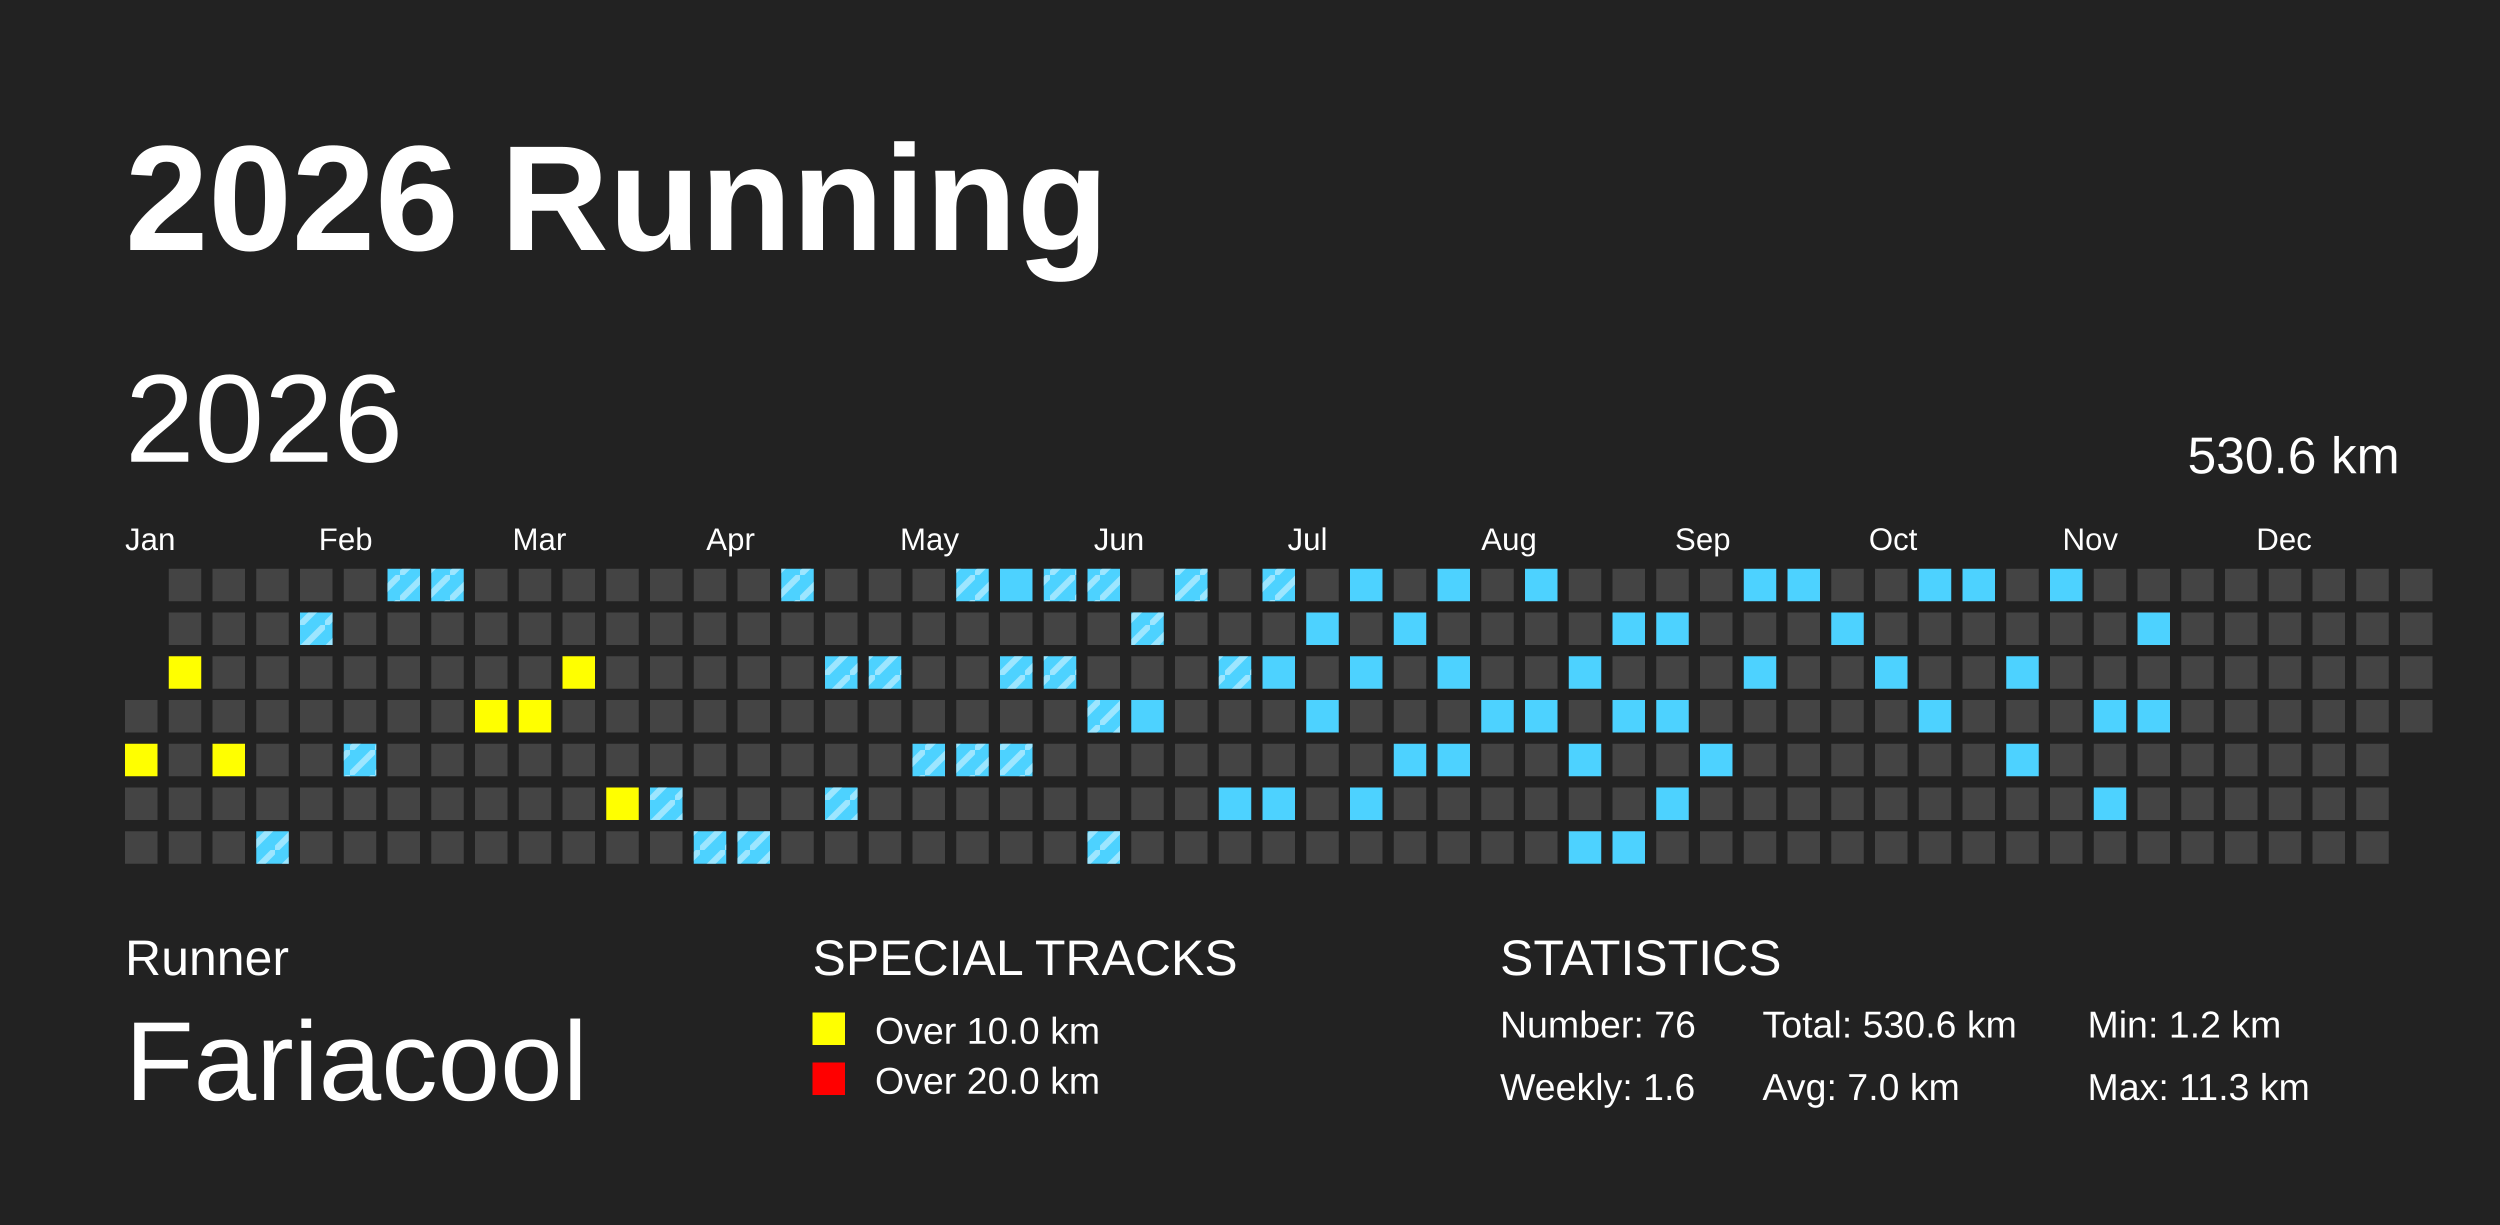
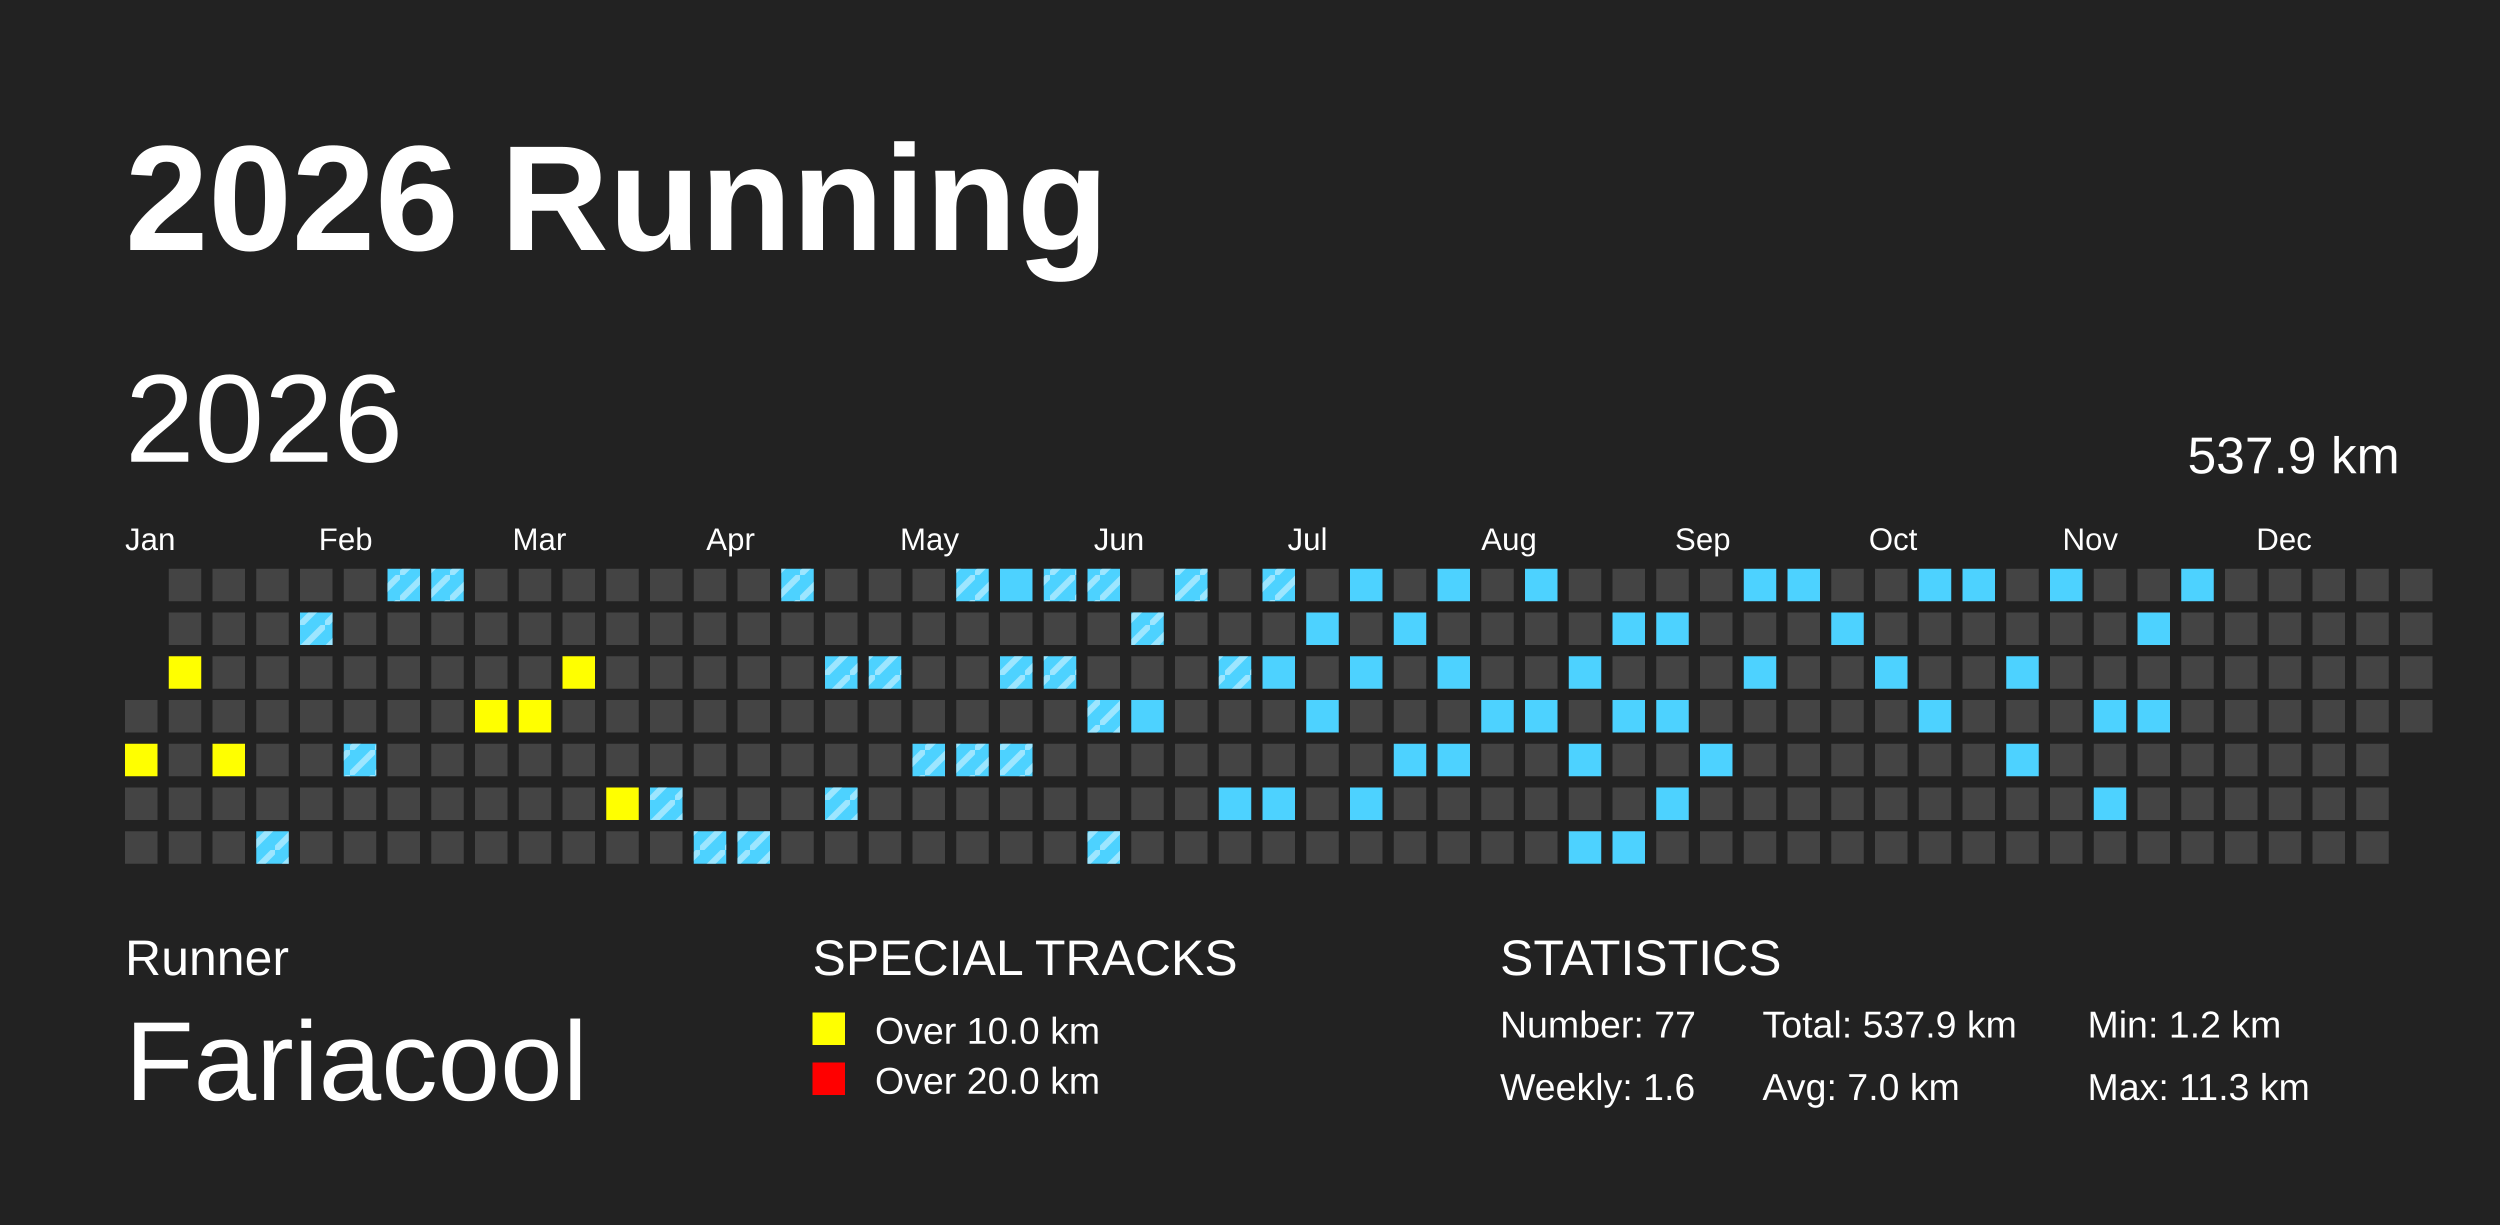
<svg xmlns="http://www.w3.org/2000/svg" baseProfile="full" height="98mm" version="1.1" viewBox="0,0,200,98" width="200mm">
  <defs>
    <pattern height="2" id="indoor-stripe" patternUnits="userSpaceOnUse" width="2">
      <line stroke="white" stroke-opacity="0.45" stroke-width="0.5" x1="0" x2="2" y1="2" y2="0" />
    </pattern>
  </defs>
  <rect fill="#222222" height="98" width="200" x="0" y="0" />
  <text fill="#FFFFFF" style="font-size:12px; font-family:Arial; font-weight:bold;" x="10" y="20">2026 Running</text>
  <text fill="#FFFFFF" style="font-size:4px; font-family:Arial" x="10" y="78">Runner</text>
  <text fill="#FFFFFF" style="font-size:9px; font-family:Arial" x="10" y="88">Fariacool</text>
  <text fill="#FFFFFF" style="font-size:4px; font-family:Arial" x="65" y="78">SPECIAL TRACKS</text>
  <rect fill="yellow" height="2.6" width="2.6" x="65" y="81" />
  <text fill="#FFFFFF" style="font-size:3px; font-family:Arial" x="70" y="83.5">Over 10.0 km</text>
  <rect fill="red" height="2.6" width="2.6" x="65" y="85" />
  <text fill="#FFFFFF" style="font-size:3px; font-family:Arial" x="70" y="87.5">Over 20.0 km</text>
  <text fill="#FFFFFF" style="font-size:4px; font-family:Arial" x="120" y="78">STATISTICS</text>
-   <text fill="#FFFFFF" style="font-size:3px; font-family:Arial" x="120" y="83">Number: 76</text>
+   <text fill="#FFFFFF" style="font-size:3px; font-family:Arial" x="120" y="83">Number: 77</text>
  <text fill="#FFFFFF" style="font-size:3px; font-family:Arial" x="120" y="88">Weekly: 1.6</text>
-   <text fill="#FFFFFF" style="font-size:3px; font-family:Arial" x="141" y="83">Total: 530.6 km</text>
+   <text fill="#FFFFFF" style="font-size:3px; font-family:Arial" x="141" y="83">Total: 537.9 km</text>
  <text fill="#FFFFFF" style="font-size:3px; font-family:Arial" x="141" y="88">Avg: 7.0 km</text>
  <text fill="#FFFFFF" style="font-size:3px; font-family:Arial" x="167" y="83">Min: 1.2 km</text>
  <text fill="#FFFFFF" style="font-size:3px; font-family:Arial" x="167" y="88">Max: 11.3 km</text>
  <text dominant-baseline="hanging" fill="#FFFFFF" style="font-size:10.0px; font-family:Arial;" x="10" y="30">2026</text>
-   <text dominant-baseline="hanging" fill="#FFFFFF" style="font-size:4.125px; font-family:Arial;" x="175" y="35">530.6 km</text>
+   <text dominant-baseline="hanging" fill="#FFFFFF" style="font-size:4.125px; font-family:Arial;" x="175" y="35">537.9 km</text>
  <text fill="#FFFFFF" style="font-size:2.5px; font-family:Arial" x="10.0" y="44">Jan</text>
  <text fill="#FFFFFF" style="font-size:2.5px; font-family:Arial" x="25.5" y="44">Feb</text>
  <text fill="#FFFFFF" style="font-size:2.5px; font-family:Arial" x="41.0" y="44">Mar</text>
  <text fill="#FFFFFF" style="font-size:2.5px; font-family:Arial" x="56.5" y="44">Apr</text>
  <text fill="#FFFFFF" style="font-size:2.5px; font-family:Arial" x="72.0" y="44">May</text>
  <text fill="#FFFFFF" style="font-size:2.5px; font-family:Arial" x="87.5" y="44">Jun</text>
  <text fill="#FFFFFF" style="font-size:2.5px; font-family:Arial" x="103.0" y="44">Jul</text>
  <text fill="#FFFFFF" style="font-size:2.5px; font-family:Arial" x="118.5" y="44">Aug</text>
  <text fill="#FFFFFF" style="font-size:2.5px; font-family:Arial" x="134.0" y="44">Sep</text>
  <text fill="#FFFFFF" style="font-size:2.5px; font-family:Arial" x="149.5" y="44">Oct</text>
  <text fill="#FFFFFF" style="font-size:2.5px; font-family:Arial" x="165.0" y="44">Nov</text>
  <text fill="#FFFFFF" style="font-size:2.5px; font-family:Arial" x="180.5" y="44">Dec</text>
  <rect fill="#444444" height="2.6" width="2.6" x="10.0" y="56.0" />
  <rect fill="yellow" height="2.6" width="2.6" x="10.0" y="59.5" />
  <rect fill="#444444" height="2.6" width="2.6" x="10.0" y="63.0" />
  <rect fill="#444444" height="2.6" width="2.6" x="10.0" y="66.5" />
  <rect fill="#444444" height="2.6" width="2.6" x="13.5" y="45.5" />
  <rect fill="#444444" height="2.6" width="2.6" x="13.5" y="49.0" />
  <rect fill="yellow" height="2.6" width="2.6" x="13.5" y="52.5" />
  <rect fill="#444444" height="2.6" width="2.6" x="13.5" y="56.0" />
  <rect fill="#444444" height="2.6" width="2.6" x="13.5" y="59.5" />
  <rect fill="#444444" height="2.6" width="2.6" x="13.5" y="63.0" />
  <rect fill="#444444" height="2.6" width="2.6" x="13.5" y="66.5" />
  <rect fill="#444444" height="2.6" width="2.6" x="17.0" y="45.5" />
  <rect fill="#444444" height="2.6" width="2.6" x="17.0" y="49.0" />
  <rect fill="#444444" height="2.6" width="2.6" x="17.0" y="52.5" />
  <rect fill="#444444" height="2.6" width="2.6" x="17.0" y="56.0" />
  <rect fill="yellow" height="2.6" width="2.6" x="17.0" y="59.5" />
  <rect fill="#444444" height="2.6" width="2.6" x="17.0" y="63.0" />
  <rect fill="#444444" height="2.6" width="2.6" x="17.0" y="66.5" />
  <rect fill="#444444" height="2.6" width="2.6" x="20.5" y="45.5" />
  <rect fill="#444444" height="2.6" width="2.6" x="20.5" y="49.0" />
  <rect fill="#444444" height="2.6" width="2.6" x="20.5" y="52.5" />
  <rect fill="#444444" height="2.6" width="2.6" x="20.5" y="56.0" />
  <rect fill="#444444" height="2.6" width="2.6" x="20.5" y="59.5" />
  <rect fill="#444444" height="2.6" width="2.6" x="20.5" y="63.0" />
  <rect fill="#4DD2FF" height="2.6" width="2.6" x="20.5" y="66.5" />
  <rect fill="url(#indoor-stripe)" height="2.6" style="pointer-events: none;" width="2.6" x="20.5" y="66.5" />
  <rect fill="#444444" height="2.6" width="2.6" x="24.0" y="45.5" />
  <rect fill="#4DD2FF" height="2.6" width="2.6" x="24.0" y="49.0" />
  <rect fill="url(#indoor-stripe)" height="2.6" style="pointer-events: none;" width="2.6" x="24.0" y="49.0" />
  <rect fill="#444444" height="2.6" width="2.6" x="24.0" y="52.5" />
  <rect fill="#444444" height="2.6" width="2.6" x="24.0" y="56.0" />
  <rect fill="#444444" height="2.6" width="2.6" x="24.0" y="59.5" />
  <rect fill="#444444" height="2.6" width="2.6" x="24.0" y="63.0" />
  <rect fill="#444444" height="2.6" width="2.6" x="24.0" y="66.5" />
  <rect fill="#444444" height="2.6" width="2.6" x="27.5" y="45.5" />
  <rect fill="#444444" height="2.6" width="2.6" x="27.5" y="49.0" />
  <rect fill="#444444" height="2.6" width="2.6" x="27.5" y="52.5" />
  <rect fill="#444444" height="2.6" width="2.6" x="27.5" y="56.0" />
  <rect fill="#4DD2FF" height="2.6" width="2.6" x="27.5" y="59.5" />
  <rect fill="url(#indoor-stripe)" height="2.6" style="pointer-events: none;" width="2.6" x="27.5" y="59.5" />
  <rect fill="#444444" height="2.6" width="2.6" x="27.5" y="63.0" />
  <rect fill="#444444" height="2.6" width="2.6" x="27.5" y="66.5" />
  <rect fill="#4DD2FF" height="2.6" width="2.6" x="31.0" y="45.5" />
  <rect fill="url(#indoor-stripe)" height="2.6" style="pointer-events: none;" width="2.6" x="31.0" y="45.5" />
  <rect fill="#444444" height="2.6" width="2.6" x="31.0" y="49.0" />
  <rect fill="#444444" height="2.6" width="2.6" x="31.0" y="52.5" />
  <rect fill="#444444" height="2.6" width="2.6" x="31.0" y="56.0" />
  <rect fill="#444444" height="2.6" width="2.6" x="31.0" y="59.5" />
  <rect fill="#444444" height="2.6" width="2.6" x="31.0" y="63.0" />
  <rect fill="#444444" height="2.6" width="2.6" x="31.0" y="66.5" />
  <rect fill="#4DD2FF" height="2.6" width="2.6" x="34.5" y="45.5" />
  <rect fill="url(#indoor-stripe)" height="2.6" style="pointer-events: none;" width="2.6" x="34.5" y="45.5" />
  <rect fill="#444444" height="2.6" width="2.6" x="34.5" y="49.0" />
  <rect fill="#444444" height="2.6" width="2.6" x="34.5" y="52.5" />
  <rect fill="#444444" height="2.6" width="2.6" x="34.5" y="56.0" />
  <rect fill="#444444" height="2.6" width="2.6" x="34.5" y="59.5" />
  <rect fill="#444444" height="2.6" width="2.6" x="34.5" y="63.0" />
  <rect fill="#444444" height="2.6" width="2.6" x="34.5" y="66.5" />
  <rect fill="#444444" height="2.6" width="2.6" x="38.0" y="45.5" />
  <rect fill="#444444" height="2.6" width="2.6" x="38.0" y="49.0" />
  <rect fill="#444444" height="2.6" width="2.6" x="38.0" y="52.5" />
  <rect fill="yellow" height="2.6" width="2.6" x="38.0" y="56.0" />
  <rect fill="#444444" height="2.6" width="2.6" x="38.0" y="59.5" />
  <rect fill="#444444" height="2.6" width="2.6" x="38.0" y="63.0" />
  <rect fill="#444444" height="2.6" width="2.6" x="38.0" y="66.5" />
  <rect fill="#444444" height="2.6" width="2.6" x="41.5" y="45.5" />
  <rect fill="#444444" height="2.6" width="2.6" x="41.5" y="49.0" />
  <rect fill="#444444" height="2.6" width="2.6" x="41.5" y="52.5" />
  <rect fill="yellow" height="2.6" width="2.6" x="41.5" y="56.0" />
  <rect fill="#444444" height="2.6" width="2.6" x="41.5" y="59.5" />
  <rect fill="#444444" height="2.6" width="2.6" x="41.5" y="63.0" />
  <rect fill="#444444" height="2.6" width="2.6" x="41.5" y="66.5" />
  <rect fill="#444444" height="2.6" width="2.6" x="45.0" y="45.5" />
  <rect fill="#444444" height="2.6" width="2.6" x="45.0" y="49.0" />
  <rect fill="yellow" height="2.6" width="2.6" x="45.0" y="52.5" />
  <rect fill="#444444" height="2.6" width="2.6" x="45.0" y="56.0" />
  <rect fill="#444444" height="2.6" width="2.6" x="45.0" y="59.5" />
  <rect fill="#444444" height="2.6" width="2.6" x="45.0" y="63.0" />
  <rect fill="#444444" height="2.6" width="2.6" x="45.0" y="66.5" />
  <rect fill="#444444" height="2.6" width="2.6" x="48.5" y="45.5" />
  <rect fill="#444444" height="2.6" width="2.6" x="48.5" y="49.0" />
  <rect fill="#444444" height="2.6" width="2.6" x="48.5" y="52.5" />
  <rect fill="#444444" height="2.6" width="2.6" x="48.5" y="56.0" />
  <rect fill="#444444" height="2.6" width="2.6" x="48.5" y="59.5" />
  <rect fill="yellow" height="2.6" width="2.6" x="48.5" y="63.0" />
  <rect fill="#444444" height="2.6" width="2.6" x="48.5" y="66.5" />
  <rect fill="#444444" height="2.6" width="2.6" x="52.0" y="45.5" />
  <rect fill="#444444" height="2.6" width="2.6" x="52.0" y="49.0" />
  <rect fill="#444444" height="2.6" width="2.6" x="52.0" y="52.5" />
  <rect fill="#444444" height="2.6" width="2.6" x="52.0" y="56.0" />
  <rect fill="#444444" height="2.6" width="2.6" x="52.0" y="59.5" />
  <rect fill="#4DD2FF" height="2.6" width="2.6" x="52.0" y="63.0" />
  <rect fill="url(#indoor-stripe)" height="2.6" style="pointer-events: none;" width="2.6" x="52.0" y="63.0" />
  <rect fill="#444444" height="2.6" width="2.6" x="52.0" y="66.5" />
  <rect fill="#444444" height="2.6" width="2.6" x="55.5" y="45.5" />
  <rect fill="#444444" height="2.6" width="2.6" x="55.5" y="49.0" />
  <rect fill="#444444" height="2.6" width="2.6" x="55.5" y="52.5" />
  <rect fill="#444444" height="2.6" width="2.6" x="55.5" y="56.0" />
  <rect fill="#444444" height="2.6" width="2.6" x="55.5" y="59.5" />
  <rect fill="#444444" height="2.6" width="2.6" x="55.5" y="63.0" />
  <rect fill="#4DD2FF" height="2.6" width="2.6" x="55.5" y="66.5" />
  <rect fill="url(#indoor-stripe)" height="2.6" style="pointer-events: none;" width="2.6" x="55.5" y="66.5" />
  <rect fill="#444444" height="2.6" width="2.6" x="59.0" y="45.5" />
  <rect fill="#444444" height="2.6" width="2.6" x="59.0" y="49.0" />
  <rect fill="#444444" height="2.6" width="2.6" x="59.0" y="52.5" />
  <rect fill="#444444" height="2.6" width="2.6" x="59.0" y="56.0" />
  <rect fill="#444444" height="2.6" width="2.6" x="59.0" y="59.5" />
  <rect fill="#444444" height="2.6" width="2.6" x="59.0" y="63.0" />
  <rect fill="#4DD2FF" height="2.6" width="2.6" x="59.0" y="66.5" />
  <rect fill="url(#indoor-stripe)" height="2.6" style="pointer-events: none;" width="2.6" x="59.0" y="66.5" />
  <rect fill="#4DD2FF" height="2.6" width="2.6" x="62.5" y="45.5" />
  <rect fill="url(#indoor-stripe)" height="2.6" style="pointer-events: none;" width="2.6" x="62.5" y="45.5" />
  <rect fill="#444444" height="2.6" width="2.6" x="62.5" y="49.0" />
  <rect fill="#444444" height="2.6" width="2.6" x="62.5" y="52.5" />
  <rect fill="#444444" height="2.6" width="2.6" x="62.5" y="56.0" />
  <rect fill="#444444" height="2.6" width="2.6" x="62.5" y="59.5" />
  <rect fill="#444444" height="2.6" width="2.6" x="62.5" y="63.0" />
  <rect fill="#444444" height="2.6" width="2.6" x="62.5" y="66.5" />
  <rect fill="#444444" height="2.6" width="2.6" x="66.0" y="45.5" />
  <rect fill="#444444" height="2.6" width="2.6" x="66.0" y="49.0" />
  <rect fill="#4DD2FF" height="2.6" width="2.6" x="66.0" y="52.5" />
  <rect fill="url(#indoor-stripe)" height="2.6" style="pointer-events: none;" width="2.6" x="66.0" y="52.5" />
  <rect fill="#444444" height="2.6" width="2.6" x="66.0" y="56.0" />
  <rect fill="#444444" height="2.6" width="2.6" x="66.0" y="59.5" />
  <rect fill="#4DD2FF" height="2.6" width="2.6" x="66.0" y="63.0" />
  <rect fill="url(#indoor-stripe)" height="2.6" style="pointer-events: none;" width="2.6" x="66.0" y="63.0" />
  <rect fill="#444444" height="2.6" width="2.6" x="66.0" y="66.5" />
  <rect fill="#444444" height="2.6" width="2.6" x="69.5" y="45.5" />
  <rect fill="#444444" height="2.6" width="2.6" x="69.5" y="49.0" />
  <rect fill="#4DD2FF" height="2.6" width="2.6" x="69.5" y="52.5" />
  <rect fill="url(#indoor-stripe)" height="2.6" style="pointer-events: none;" width="2.6" x="69.5" y="52.5" />
  <rect fill="#444444" height="2.6" width="2.6" x="69.5" y="56.0" />
  <rect fill="#444444" height="2.6" width="2.6" x="69.5" y="59.5" />
  <rect fill="#444444" height="2.6" width="2.6" x="69.5" y="63.0" />
  <rect fill="#444444" height="2.6" width="2.6" x="69.5" y="66.5" />
  <rect fill="#444444" height="2.6" width="2.6" x="73.0" y="45.5" />
  <rect fill="#444444" height="2.6" width="2.6" x="73.0" y="49.0" />
  <rect fill="#444444" height="2.6" width="2.6" x="73.0" y="52.5" />
  <rect fill="#444444" height="2.6" width="2.6" x="73.0" y="56.0" />
  <rect fill="#4DD2FF" height="2.6" width="2.6" x="73.0" y="59.5" />
  <rect fill="url(#indoor-stripe)" height="2.6" style="pointer-events: none;" width="2.6" x="73.0" y="59.5" />
  <rect fill="#444444" height="2.6" width="2.6" x="73.0" y="63.0" />
  <rect fill="#444444" height="2.6" width="2.6" x="73.0" y="66.5" />
  <rect fill="#4DD2FF" height="2.6" width="2.6" x="76.5" y="45.5" />
  <rect fill="url(#indoor-stripe)" height="2.6" style="pointer-events: none;" width="2.6" x="76.5" y="45.5" />
  <rect fill="#444444" height="2.6" width="2.6" x="76.5" y="49.0" />
  <rect fill="#444444" height="2.6" width="2.6" x="76.5" y="52.5" />
  <rect fill="#444444" height="2.6" width="2.6" x="76.5" y="56.0" />
  <rect fill="#4DD2FF" height="2.6" width="2.6" x="76.5" y="59.5" />
  <rect fill="url(#indoor-stripe)" height="2.6" style="pointer-events: none;" width="2.6" x="76.5" y="59.5" />
  <rect fill="#444444" height="2.6" width="2.6" x="76.5" y="63.0" />
  <rect fill="#444444" height="2.6" width="2.6" x="76.5" y="66.5" />
  <rect fill="#4DD2FF" height="2.6" width="2.6" x="80.0" y="45.5" />
  <rect fill="#444444" height="2.6" width="2.6" x="80.0" y="49.0" />
  <rect fill="#4DD2FF" height="2.6" width="2.6" x="80.0" y="52.5" />
  <rect fill="url(#indoor-stripe)" height="2.6" style="pointer-events: none;" width="2.6" x="80.0" y="52.5" />
  <rect fill="#444444" height="2.6" width="2.6" x="80.0" y="56.0" />
  <rect fill="#4DD2FF" height="2.6" width="2.6" x="80.0" y="59.5" />
  <rect fill="url(#indoor-stripe)" height="2.6" style="pointer-events: none;" width="2.6" x="80.0" y="59.5" />
  <rect fill="#444444" height="2.6" width="2.6" x="80.0" y="63.0" />
  <rect fill="#444444" height="2.6" width="2.6" x="80.0" y="66.5" />
  <rect fill="#4DD2FF" height="2.6" width="2.6" x="83.5" y="45.5" />
  <rect fill="url(#indoor-stripe)" height="2.6" style="pointer-events: none;" width="2.6" x="83.5" y="45.5" />
  <rect fill="#444444" height="2.6" width="2.6" x="83.5" y="49.0" />
  <rect fill="#4DD2FF" height="2.6" width="2.6" x="83.5" y="52.5" />
  <rect fill="url(#indoor-stripe)" height="2.6" style="pointer-events: none;" width="2.6" x="83.5" y="52.5" />
  <rect fill="#444444" height="2.6" width="2.6" x="83.5" y="56.0" />
  <rect fill="#444444" height="2.6" width="2.6" x="83.5" y="59.5" />
  <rect fill="#444444" height="2.6" width="2.6" x="83.5" y="63.0" />
  <rect fill="#444444" height="2.6" width="2.6" x="83.5" y="66.5" />
  <rect fill="#4DD2FF" height="2.6" width="2.6" x="87.0" y="45.5" />
  <rect fill="url(#indoor-stripe)" height="2.6" style="pointer-events: none;" width="2.6" x="87.0" y="45.5" />
  <rect fill="#444444" height="2.6" width="2.6" x="87.0" y="49.0" />
  <rect fill="#444444" height="2.6" width="2.6" x="87.0" y="52.5" />
  <rect fill="#4DD2FF" height="2.6" width="2.6" x="87.0" y="56.0" />
  <rect fill="url(#indoor-stripe)" height="2.6" style="pointer-events: none;" width="2.6" x="87.0" y="56.0" />
  <rect fill="#444444" height="2.6" width="2.6" x="87.0" y="59.5" />
  <rect fill="#444444" height="2.6" width="2.6" x="87.0" y="63.0" />
  <rect fill="#4DD2FF" height="2.6" width="2.6" x="87.0" y="66.5" />
  <rect fill="url(#indoor-stripe)" height="2.6" style="pointer-events: none;" width="2.6" x="87.0" y="66.5" />
  <rect fill="#444444" height="2.6" width="2.6" x="90.5" y="45.5" />
  <rect fill="#4DD2FF" height="2.6" width="2.6" x="90.5" y="49.0" />
  <rect fill="url(#indoor-stripe)" height="2.6" style="pointer-events: none;" width="2.6" x="90.5" y="49.0" />
  <rect fill="#444444" height="2.6" width="2.6" x="90.5" y="52.5" />
  <rect fill="#4DD2FF" height="2.6" width="2.6" x="90.5" y="56.0" />
  <rect fill="#444444" height="2.6" width="2.6" x="90.5" y="59.5" />
  <rect fill="#444444" height="2.6" width="2.6" x="90.5" y="63.0" />
  <rect fill="#444444" height="2.6" width="2.6" x="90.5" y="66.5" />
  <rect fill="#4DD2FF" height="2.6" width="2.6" x="94.0" y="45.5" />
  <rect fill="url(#indoor-stripe)" height="2.6" style="pointer-events: none;" width="2.6" x="94.0" y="45.5" />
  <rect fill="#444444" height="2.6" width="2.6" x="94.0" y="49.0" />
  <rect fill="#444444" height="2.6" width="2.6" x="94.0" y="52.5" />
  <rect fill="#444444" height="2.6" width="2.6" x="94.0" y="56.0" />
  <rect fill="#444444" height="2.6" width="2.6" x="94.0" y="59.5" />
  <rect fill="#444444" height="2.6" width="2.6" x="94.0" y="63.0" />
  <rect fill="#444444" height="2.6" width="2.6" x="94.0" y="66.5" />
  <rect fill="#444444" height="2.6" width="2.6" x="97.5" y="45.5" />
  <rect fill="#444444" height="2.6" width="2.6" x="97.5" y="49.0" />
  <rect fill="#4DD2FF" height="2.6" width="2.6" x="97.5" y="52.5" />
  <rect fill="url(#indoor-stripe)" height="2.6" style="pointer-events: none;" width="2.6" x="97.5" y="52.5" />
  <rect fill="#444444" height="2.6" width="2.6" x="97.5" y="56.0" />
  <rect fill="#444444" height="2.6" width="2.6" x="97.5" y="59.5" />
  <rect fill="#4DD2FF" height="2.6" width="2.6" x="97.5" y="63.0" />
  <rect fill="#444444" height="2.6" width="2.6" x="97.5" y="66.5" />
  <rect fill="#4DD2FF" height="2.6" width="2.6" x="101.0" y="45.5" />
  <rect fill="url(#indoor-stripe)" height="2.6" style="pointer-events: none;" width="2.6" x="101.0" y="45.5" />
  <rect fill="#444444" height="2.6" width="2.6" x="101.0" y="49.0" />
  <rect fill="#4DD2FF" height="2.6" width="2.6" x="101.0" y="52.5" />
  <rect fill="#444444" height="2.6" width="2.6" x="101.0" y="56.0" />
  <rect fill="#444444" height="2.6" width="2.6" x="101.0" y="59.5" />
  <rect fill="#4DD2FF" height="2.6" width="2.6" x="101.0" y="63.0" />
  <rect fill="#444444" height="2.6" width="2.6" x="101.0" y="66.5" />
  <rect fill="#444444" height="2.6" width="2.6" x="104.5" y="45.5" />
  <rect fill="#4DD2FF" height="2.6" width="2.6" x="104.5" y="49.0" />
  <rect fill="#444444" height="2.6" width="2.6" x="104.5" y="52.5" />
  <rect fill="#4DD2FF" height="2.6" width="2.6" x="104.5" y="56.0" />
  <rect fill="#444444" height="2.6" width="2.6" x="104.5" y="59.5" />
  <rect fill="#444444" height="2.6" width="2.6" x="104.5" y="63.0" />
  <rect fill="#444444" height="2.6" width="2.6" x="104.5" y="66.5" />
  <rect fill="#4DD2FF" height="2.6" width="2.6" x="108.0" y="45.5" />
  <rect fill="#444444" height="2.6" width="2.6" x="108.0" y="49.0" />
  <rect fill="#4DD2FF" height="2.6" width="2.6" x="108.0" y="52.5" />
  <rect fill="#444444" height="2.6" width="2.6" x="108.0" y="56.0" />
  <rect fill="#444444" height="2.6" width="2.6" x="108.0" y="59.5" />
  <rect fill="#4DD2FF" height="2.6" width="2.6" x="108.0" y="63.0" />
  <rect fill="#444444" height="2.6" width="2.6" x="108.0" y="66.5" />
  <rect fill="#444444" height="2.6" width="2.6" x="111.5" y="45.5" />
  <rect fill="#4DD2FF" height="2.6" width="2.6" x="111.5" y="49.0" />
  <rect fill="#444444" height="2.6" width="2.6" x="111.5" y="52.5" />
  <rect fill="#444444" height="2.6" width="2.6" x="111.5" y="56.0" />
  <rect fill="#4DD2FF" height="2.6" width="2.6" x="111.5" y="59.5" />
  <rect fill="#444444" height="2.6" width="2.6" x="111.5" y="63.0" />
  <rect fill="#444444" height="2.6" width="2.6" x="111.5" y="66.5" />
  <rect fill="#4DD2FF" height="2.6" width="2.6" x="115.0" y="45.5" />
  <rect fill="#444444" height="2.6" width="2.6" x="115.0" y="49.0" />
  <rect fill="#4DD2FF" height="2.6" width="2.6" x="115.0" y="52.5" />
  <rect fill="#444444" height="2.6" width="2.6" x="115.0" y="56.0" />
  <rect fill="#4DD2FF" height="2.6" width="2.6" x="115.0" y="59.5" />
  <rect fill="#444444" height="2.6" width="2.6" x="115.0" y="63.0" />
  <rect fill="#444444" height="2.6" width="2.6" x="115.0" y="66.5" />
  <rect fill="#444444" height="2.6" width="2.6" x="118.5" y="45.5" />
  <rect fill="#444444" height="2.6" width="2.6" x="118.5" y="49.0" />
  <rect fill="#444444" height="2.6" width="2.6" x="118.5" y="52.5" />
  <rect fill="#4DD2FF" height="2.6" width="2.6" x="118.5" y="56.0" />
  <rect fill="#444444" height="2.6" width="2.6" x="118.5" y="59.5" />
  <rect fill="#444444" height="2.6" width="2.6" x="118.5" y="63.0" />
  <rect fill="#444444" height="2.6" width="2.6" x="118.5" y="66.5" />
  <rect fill="#4DD2FF" height="2.6" width="2.6" x="122.0" y="45.5" />
  <rect fill="#444444" height="2.6" width="2.6" x="122.0" y="49.0" />
  <rect fill="#444444" height="2.6" width="2.6" x="122.0" y="52.5" />
  <rect fill="#4DD2FF" height="2.6" width="2.6" x="122.0" y="56.0" />
  <rect fill="#444444" height="2.6" width="2.6" x="122.0" y="59.5" />
  <rect fill="#444444" height="2.6" width="2.6" x="122.0" y="63.0" />
  <rect fill="#444444" height="2.6" width="2.6" x="122.0" y="66.5" />
  <rect fill="#444444" height="2.6" width="2.6" x="125.5" y="45.5" />
  <rect fill="#444444" height="2.6" width="2.6" x="125.5" y="49.0" />
  <rect fill="#4DD2FF" height="2.6" width="2.6" x="125.5" y="52.5" />
  <rect fill="#444444" height="2.6" width="2.6" x="125.5" y="56.0" />
  <rect fill="#4DD2FF" height="2.6" width="2.6" x="125.5" y="59.5" />
  <rect fill="#444444" height="2.6" width="2.6" x="125.5" y="63.0" />
  <rect fill="#4DD2FF" height="2.6" width="2.6" x="125.5" y="66.5" />
  <rect fill="#444444" height="2.6" width="2.6" x="129.0" y="45.5" />
  <rect fill="#4DD2FF" height="2.6" width="2.6" x="129.0" y="49.0" />
  <rect fill="#444444" height="2.6" width="2.6" x="129.0" y="52.5" />
  <rect fill="#4DD2FF" height="2.6" width="2.6" x="129.0" y="56.0" />
  <rect fill="#444444" height="2.6" width="2.6" x="129.0" y="59.5" />
  <rect fill="#444444" height="2.6" width="2.6" x="129.0" y="63.0" />
  <rect fill="#4DD2FF" height="2.6" width="2.6" x="129.0" y="66.5" />
  <rect fill="#444444" height="2.6" width="2.6" x="132.5" y="45.5" />
  <rect fill="#4DD2FF" height="2.6" width="2.6" x="132.5" y="49.0" />
  <rect fill="#444444" height="2.6" width="2.6" x="132.5" y="52.5" />
  <rect fill="#4DD2FF" height="2.6" width="2.6" x="132.5" y="56.0" />
  <rect fill="#444444" height="2.6" width="2.6" x="132.5" y="59.5" />
  <rect fill="#4DD2FF" height="2.6" width="2.6" x="132.5" y="63.0" />
  <rect fill="#444444" height="2.6" width="2.6" x="132.5" y="66.5" />
  <rect fill="#444444" height="2.6" width="2.6" x="136.0" y="45.5" />
  <rect fill="#444444" height="2.6" width="2.6" x="136.0" y="49.0" />
  <rect fill="#444444" height="2.6" width="2.6" x="136.0" y="52.5" />
  <rect fill="#444444" height="2.6" width="2.6" x="136.0" y="56.0" />
  <rect fill="#4DD2FF" height="2.6" width="2.6" x="136.0" y="59.5" />
  <rect fill="#444444" height="2.6" width="2.6" x="136.0" y="63.0" />
  <rect fill="#444444" height="2.6" width="2.6" x="136.0" y="66.5" />
  <rect fill="#4DD2FF" height="2.6" width="2.6" x="139.5" y="45.5" />
  <rect fill="#444444" height="2.6" width="2.6" x="139.5" y="49.0" />
  <rect fill="#4DD2FF" height="2.6" width="2.6" x="139.5" y="52.5" />
  <rect fill="#444444" height="2.6" width="2.6" x="139.5" y="56.0" />
  <rect fill="#444444" height="2.6" width="2.6" x="139.5" y="59.5" />
  <rect fill="#444444" height="2.6" width="2.6" x="139.5" y="63.0" />
  <rect fill="#444444" height="2.6" width="2.6" x="139.5" y="66.5" />
  <rect fill="#4DD2FF" height="2.6" width="2.6" x="143.0" y="45.5" />
  <rect fill="#444444" height="2.6" width="2.6" x="143.0" y="49.0" />
  <rect fill="#444444" height="2.6" width="2.6" x="143.0" y="52.5" />
  <rect fill="#444444" height="2.6" width="2.6" x="143.0" y="56.0" />
  <rect fill="#444444" height="2.6" width="2.6" x="143.0" y="59.5" />
  <rect fill="#444444" height="2.6" width="2.6" x="143.0" y="63.0" />
  <rect fill="#444444" height="2.6" width="2.6" x="143.0" y="66.5" />
  <rect fill="#444444" height="2.6" width="2.6" x="146.5" y="45.5" />
  <rect fill="#4DD2FF" height="2.6" width="2.6" x="146.5" y="49.0" />
  <rect fill="#444444" height="2.6" width="2.6" x="146.5" y="52.5" />
  <rect fill="#444444" height="2.6" width="2.6" x="146.5" y="56.0" />
  <rect fill="#444444" height="2.6" width="2.6" x="146.5" y="59.5" />
  <rect fill="#444444" height="2.6" width="2.6" x="146.5" y="63.0" />
  <rect fill="#444444" height="2.6" width="2.6" x="146.5" y="66.5" />
  <rect fill="#444444" height="2.6" width="2.6" x="150.0" y="45.5" />
  <rect fill="#444444" height="2.6" width="2.6" x="150.0" y="49.0" />
  <rect fill="#4DD2FF" height="2.6" width="2.6" x="150.0" y="52.5" />
  <rect fill="#444444" height="2.6" width="2.6" x="150.0" y="56.0" />
  <rect fill="#444444" height="2.6" width="2.6" x="150.0" y="59.5" />
  <rect fill="#444444" height="2.6" width="2.6" x="150.0" y="63.0" />
  <rect fill="#444444" height="2.6" width="2.6" x="150.0" y="66.5" />
  <rect fill="#4DD2FF" height="2.6" width="2.6" x="153.5" y="45.5" />
  <rect fill="#444444" height="2.6" width="2.6" x="153.5" y="49.0" />
  <rect fill="#444444" height="2.6" width="2.6" x="153.5" y="52.5" />
  <rect fill="#4DD2FF" height="2.6" width="2.6" x="153.5" y="56.0" />
  <rect fill="#444444" height="2.6" width="2.6" x="153.5" y="59.5" />
  <rect fill="#444444" height="2.6" width="2.6" x="153.5" y="63.0" />
  <rect fill="#444444" height="2.6" width="2.6" x="153.5" y="66.5" />
  <rect fill="#4DD2FF" height="2.6" width="2.6" x="157.0" y="45.5" />
  <rect fill="#444444" height="2.6" width="2.6" x="157.0" y="49.0" />
  <rect fill="#444444" height="2.6" width="2.6" x="157.0" y="52.5" />
  <rect fill="#444444" height="2.6" width="2.6" x="157.0" y="56.0" />
  <rect fill="#444444" height="2.6" width="2.6" x="157.0" y="59.5" />
  <rect fill="#444444" height="2.6" width="2.6" x="157.0" y="63.0" />
  <rect fill="#444444" height="2.6" width="2.6" x="157.0" y="66.5" />
  <rect fill="#444444" height="2.6" width="2.6" x="160.5" y="45.5" />
  <rect fill="#444444" height="2.6" width="2.6" x="160.5" y="49.0" />
  <rect fill="#4DD2FF" height="2.6" width="2.6" x="160.5" y="52.5" />
  <rect fill="#444444" height="2.6" width="2.6" x="160.5" y="56.0" />
  <rect fill="#4DD2FF" height="2.6" width="2.6" x="160.5" y="59.5" />
  <rect fill="#444444" height="2.6" width="2.6" x="160.5" y="63.0" />
  <rect fill="#444444" height="2.6" width="2.6" x="160.5" y="66.5" />
  <rect fill="#4DD2FF" height="2.6" width="2.6" x="164.0" y="45.5" />
  <rect fill="#444444" height="2.6" width="2.6" x="164.0" y="49.0" />
  <rect fill="#444444" height="2.6" width="2.6" x="164.0" y="52.5" />
  <rect fill="#444444" height="2.6" width="2.6" x="164.0" y="56.0" />
  <rect fill="#444444" height="2.6" width="2.6" x="164.0" y="59.5" />
  <rect fill="#444444" height="2.6" width="2.6" x="164.0" y="63.0" />
  <rect fill="#444444" height="2.6" width="2.6" x="164.0" y="66.5" />
  <rect fill="#444444" height="2.6" width="2.6" x="167.5" y="45.5" />
  <rect fill="#444444" height="2.6" width="2.6" x="167.5" y="49.0" />
  <rect fill="#444444" height="2.6" width="2.6" x="167.5" y="52.5" />
  <rect fill="#4DD2FF" height="2.6" width="2.6" x="167.5" y="56.0" />
  <rect fill="#444444" height="2.6" width="2.6" x="167.5" y="59.5" />
  <rect fill="#4DD2FF" height="2.6" width="2.6" x="167.5" y="63.0" />
  <rect fill="#444444" height="2.6" width="2.6" x="167.5" y="66.5" />
  <rect fill="#444444" height="2.6" width="2.6" x="171.0" y="45.5" />
  <rect fill="#4DD2FF" height="2.6" width="2.6" x="171.0" y="49.0" />
  <rect fill="#444444" height="2.6" width="2.6" x="171.0" y="52.5" />
  <rect fill="#4DD2FF" height="2.6" width="2.6" x="171.0" y="56.0" />
  <rect fill="#444444" height="2.6" width="2.6" x="171.0" y="59.5" />
  <rect fill="#444444" height="2.6" width="2.6" x="171.0" y="63.0" />
  <rect fill="#444444" height="2.6" width="2.6" x="171.0" y="66.5" />
-   <rect fill="#444444" height="2.6" width="2.6" x="174.5" y="45.5" />
+   <rect fill="#4DD2FF" height="2.6" width="2.6" x="174.5" y="45.5" />
  <rect fill="#444444" height="2.6" width="2.6" x="174.5" y="49.0" />
  <rect fill="#444444" height="2.6" width="2.6" x="174.5" y="52.5" />
  <rect fill="#444444" height="2.6" width="2.6" x="174.5" y="56.0" />
  <rect fill="#444444" height="2.6" width="2.6" x="174.5" y="59.5" />
  <rect fill="#444444" height="2.6" width="2.6" x="174.5" y="63.0" />
  <rect fill="#444444" height="2.6" width="2.6" x="174.5" y="66.5" />
  <rect fill="#444444" height="2.6" width="2.6" x="178.0" y="45.5" />
  <rect fill="#444444" height="2.6" width="2.6" x="178.0" y="49.0" />
  <rect fill="#444444" height="2.6" width="2.6" x="178.0" y="52.5" />
  <rect fill="#444444" height="2.6" width="2.6" x="178.0" y="56.0" />
  <rect fill="#444444" height="2.6" width="2.6" x="178.0" y="59.5" />
  <rect fill="#444444" height="2.6" width="2.6" x="178.0" y="63.0" />
  <rect fill="#444444" height="2.6" width="2.6" x="178.0" y="66.5" />
  <rect fill="#444444" height="2.6" width="2.6" x="181.5" y="45.5" />
  <rect fill="#444444" height="2.6" width="2.6" x="181.5" y="49.0" />
  <rect fill="#444444" height="2.6" width="2.6" x="181.5" y="52.5" />
  <rect fill="#444444" height="2.6" width="2.6" x="181.5" y="56.0" />
  <rect fill="#444444" height="2.6" width="2.6" x="181.5" y="59.5" />
  <rect fill="#444444" height="2.6" width="2.6" x="181.5" y="63.0" />
  <rect fill="#444444" height="2.6" width="2.6" x="181.5" y="66.5" />
  <rect fill="#444444" height="2.6" width="2.6" x="185.0" y="45.5" />
  <rect fill="#444444" height="2.6" width="2.6" x="185.0" y="49.0" />
  <rect fill="#444444" height="2.6" width="2.6" x="185.0" y="52.5" />
  <rect fill="#444444" height="2.6" width="2.6" x="185.0" y="56.0" />
  <rect fill="#444444" height="2.6" width="2.6" x="185.0" y="59.5" />
  <rect fill="#444444" height="2.6" width="2.6" x="185.0" y="63.0" />
  <rect fill="#444444" height="2.6" width="2.6" x="185.0" y="66.5" />
  <rect fill="#444444" height="2.6" width="2.6" x="188.5" y="45.5" />
  <rect fill="#444444" height="2.6" width="2.6" x="188.5" y="49.0" />
  <rect fill="#444444" height="2.6" width="2.6" x="188.5" y="52.5" />
  <rect fill="#444444" height="2.6" width="2.6" x="188.5" y="56.0" />
  <rect fill="#444444" height="2.6" width="2.6" x="188.5" y="59.5" />
  <rect fill="#444444" height="2.6" width="2.6" x="188.5" y="63.0" />
  <rect fill="#444444" height="2.6" width="2.6" x="188.5" y="66.5" />
  <rect fill="#444444" height="2.6" width="2.6" x="192.0" y="45.5" />
  <rect fill="#444444" height="2.6" width="2.6" x="192.0" y="49.0" />
  <rect fill="#444444" height="2.6" width="2.6" x="192.0" y="52.5" />
  <rect fill="#444444" height="2.6" width="2.6" x="192.0" y="56.0" />
</svg>
